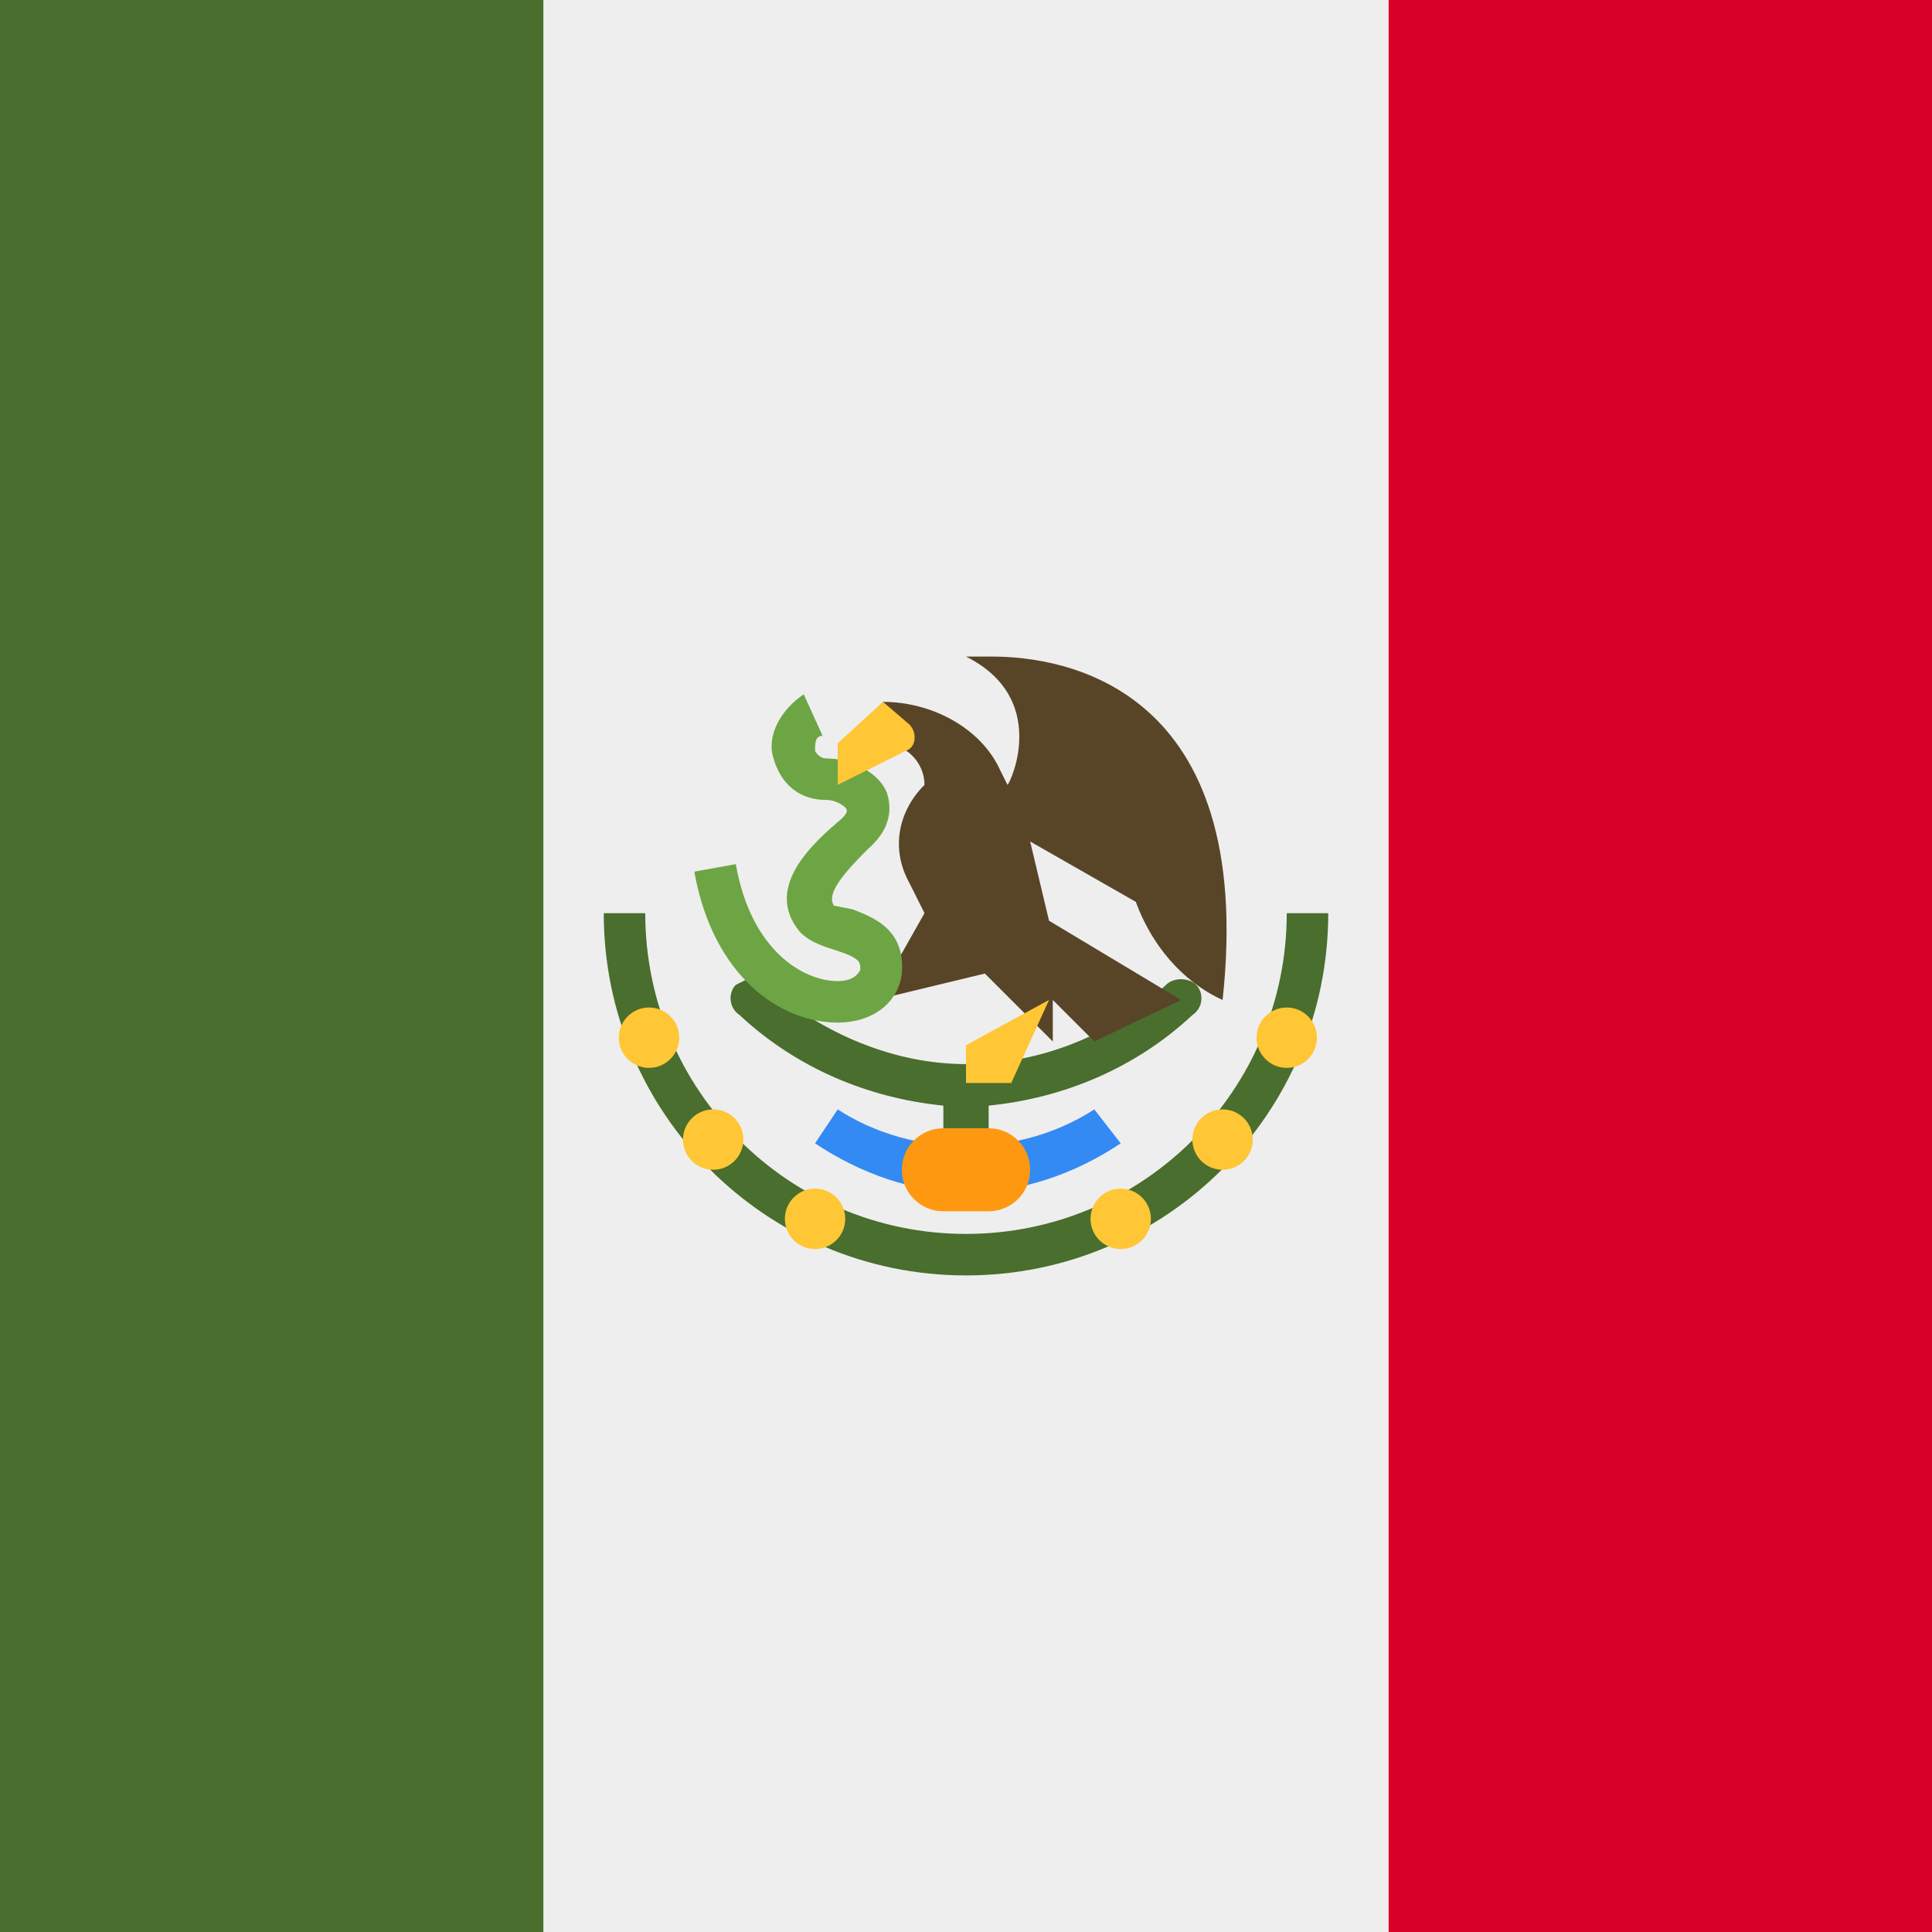
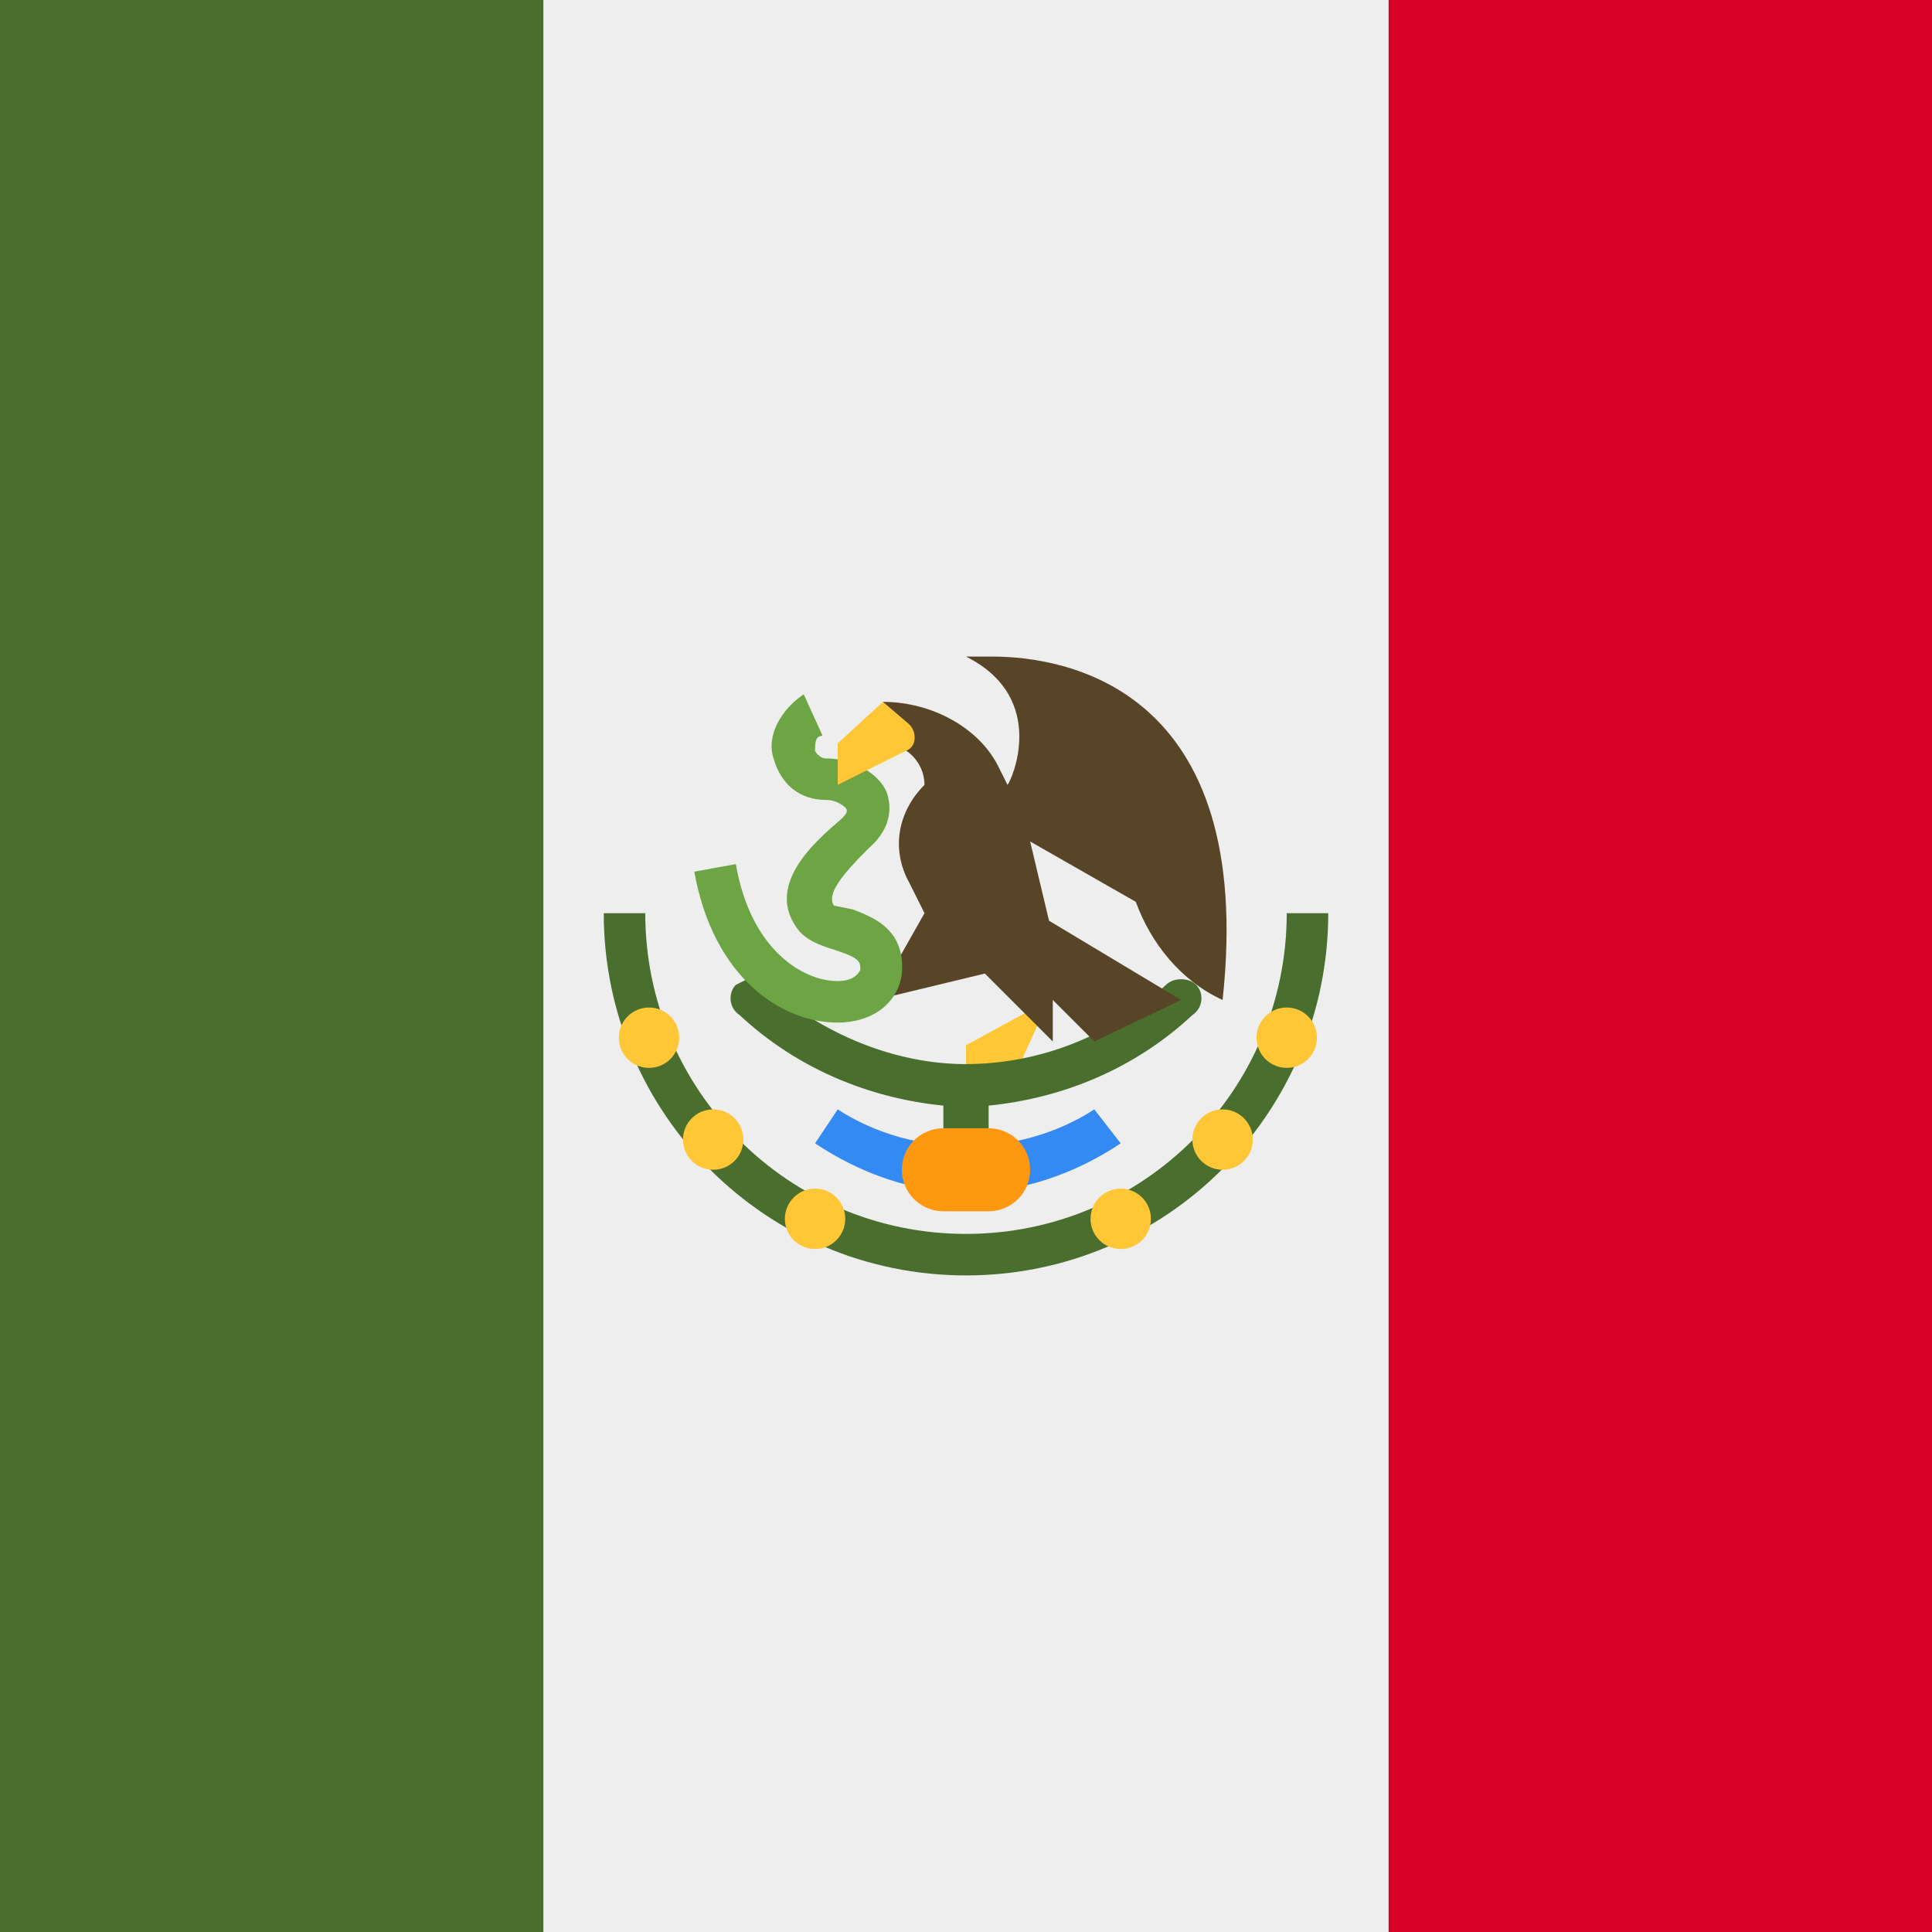
<svg xmlns="http://www.w3.org/2000/svg" width="512" height="512" fill="none">
  <path fill="#EEE" d="M384 512H128V0h256v512Z" />
  <path fill="#496E2D" d="M144 512H0V0h144v512Z" />
  <path fill="#D80027" d="M512 512H368V0h144v512Z" />
+   <path fill="#FFC635" d="M256 277v10h12l10-22-22 12Z" />
  <path fill="#496E2D" d="M160 242a96 96 0 1 0 192 0h-11a85 85 0 1 1-170 0h-11Zm39 17-4 2c-2 2-2 6 1 8 15 14 34 22 54 24v17h12v-17c20-2 39-10 54-24 3-2 3-6 1-8s-6-2-8 0a78 78 0 0 1-53 21c-19 0-38-8-53-21l-4-2Z" />
  <path fill="#338AF3" d="M256 316c-14 0-28-5-40-13l6-9c20 13 48 13 68 0l7 9c-12 8-26 13-41 13Z" />
  <path fill="#584528" d="M256 174c22 11 12 33 11 34l-2-4c-5-11-18-18-31-18v11c6 0 11 5 11 11-7 7-9 17-4 26l4 8-13 23 29-7 18 18v-11l11 11 23-11-35-21-5-21 28 16c4 11 12 21 23 26 9-83-42-91-61-91h-7Z" />
  <path fill="#6DA544" d="M222 271c-15 0-33-12-38-40l11-2c4 23 18 31 27 31 3 0 5-1 6-3 0-2 0-3-6-5-3-1-7-2-10-5-10-12 4-24 11-30 1-1 2-2 1-3 0 0-2-2-5-2-7 0-12-4-14-11-2-6 2-13 8-17l5 11c-2 0-2 2-2 4 0 0 1 2 3 2 7 0 14 4 16 9 1 3 2 9-5 15-7 7-11 12-9 15l5 1c5 2 14 5 13 17-1 8-8 13-17 13Z" />
-   <path fill="#FFC635" fill-rule="evenodd" d="m222 197 12-11 7 6c2 2 2 6-1 7l-18 9v-11Zm34 90v-10l22-12-10 22h-12Zm-84-4a8 8 0 1 0 0-16 8 8 0 0 0 0 16Zm25 19a8 8 0 1 1-16 0 8 8 0 0 1 16 0Zm19 29a8 8 0 1 0 0-16 8 8 0 0 0 0 16Zm89-8a8 8 0 1 1-16 0 8 8 0 0 1 16 0Zm19-13a8 8 0 1 0 0-16 8 8 0 0 0 0 16Zm25-35a8 8 0 1 1-16 0 8 8 0 0 1 16 0Z" clip-rule="evenodd" />
+   <path fill="#FFC635" fill-rule="evenodd" d="m234 186-12 11v11l18-9c3-1 3-5 1-7l-7-6Zm-62 97a8 8 0 1 0 0-16 8 8 0 0 0 0 16Zm25 19a8 8 0 1 1-16 0 8 8 0 0 1 16 0Zm19 29a8 8 0 1 0 0-16 8 8 0 0 0 0 16Zm89-8a8 8 0 1 1-16 0 8 8 0 0 1 16 0Zm19-13a8 8 0 1 0 0-16 8 8 0 0 0 0 16Zm25-35a8 8 0 1 1-16 0 8 8 0 0 1 16 0Z" clip-rule="evenodd" />
  <path fill="#FF9811" d="M262 299h-12a11 11 0 0 0 0 22h12a11 11 0 0 0 0-22Z" />
</svg>
